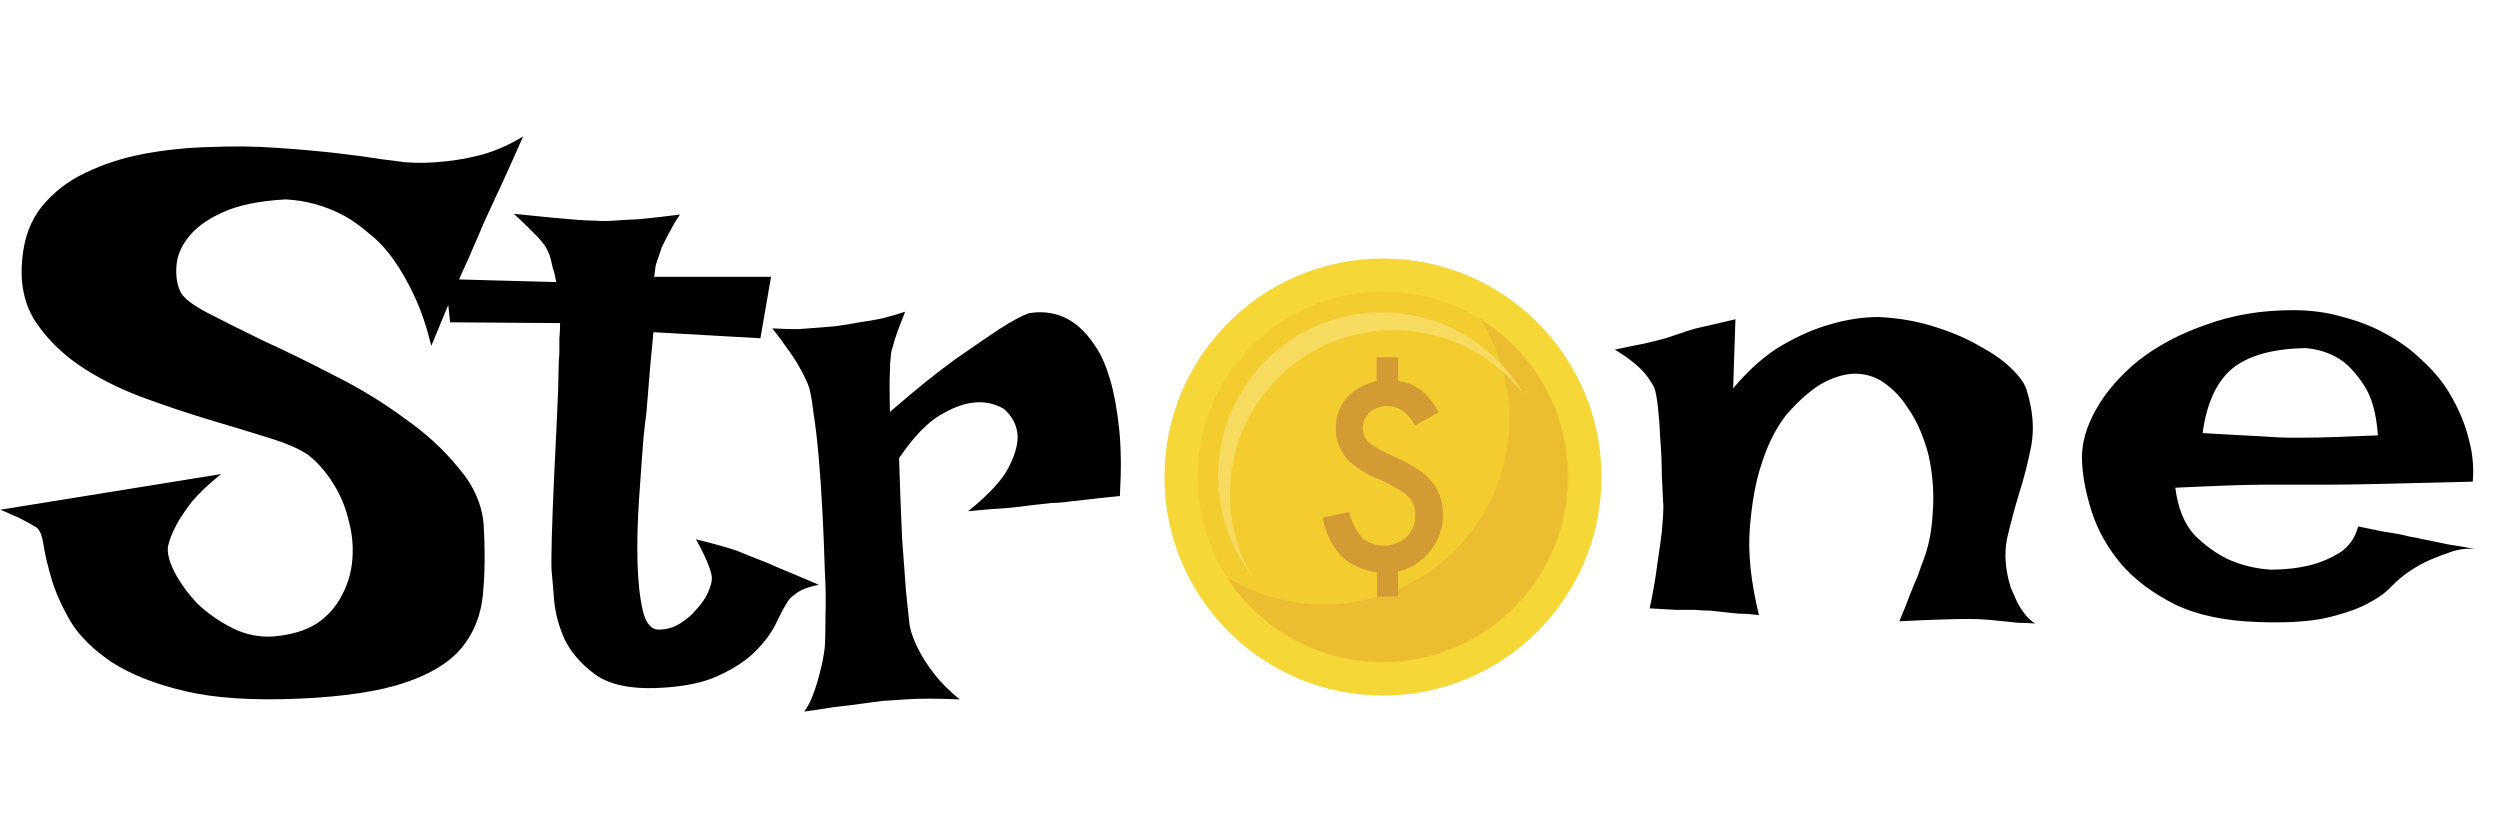
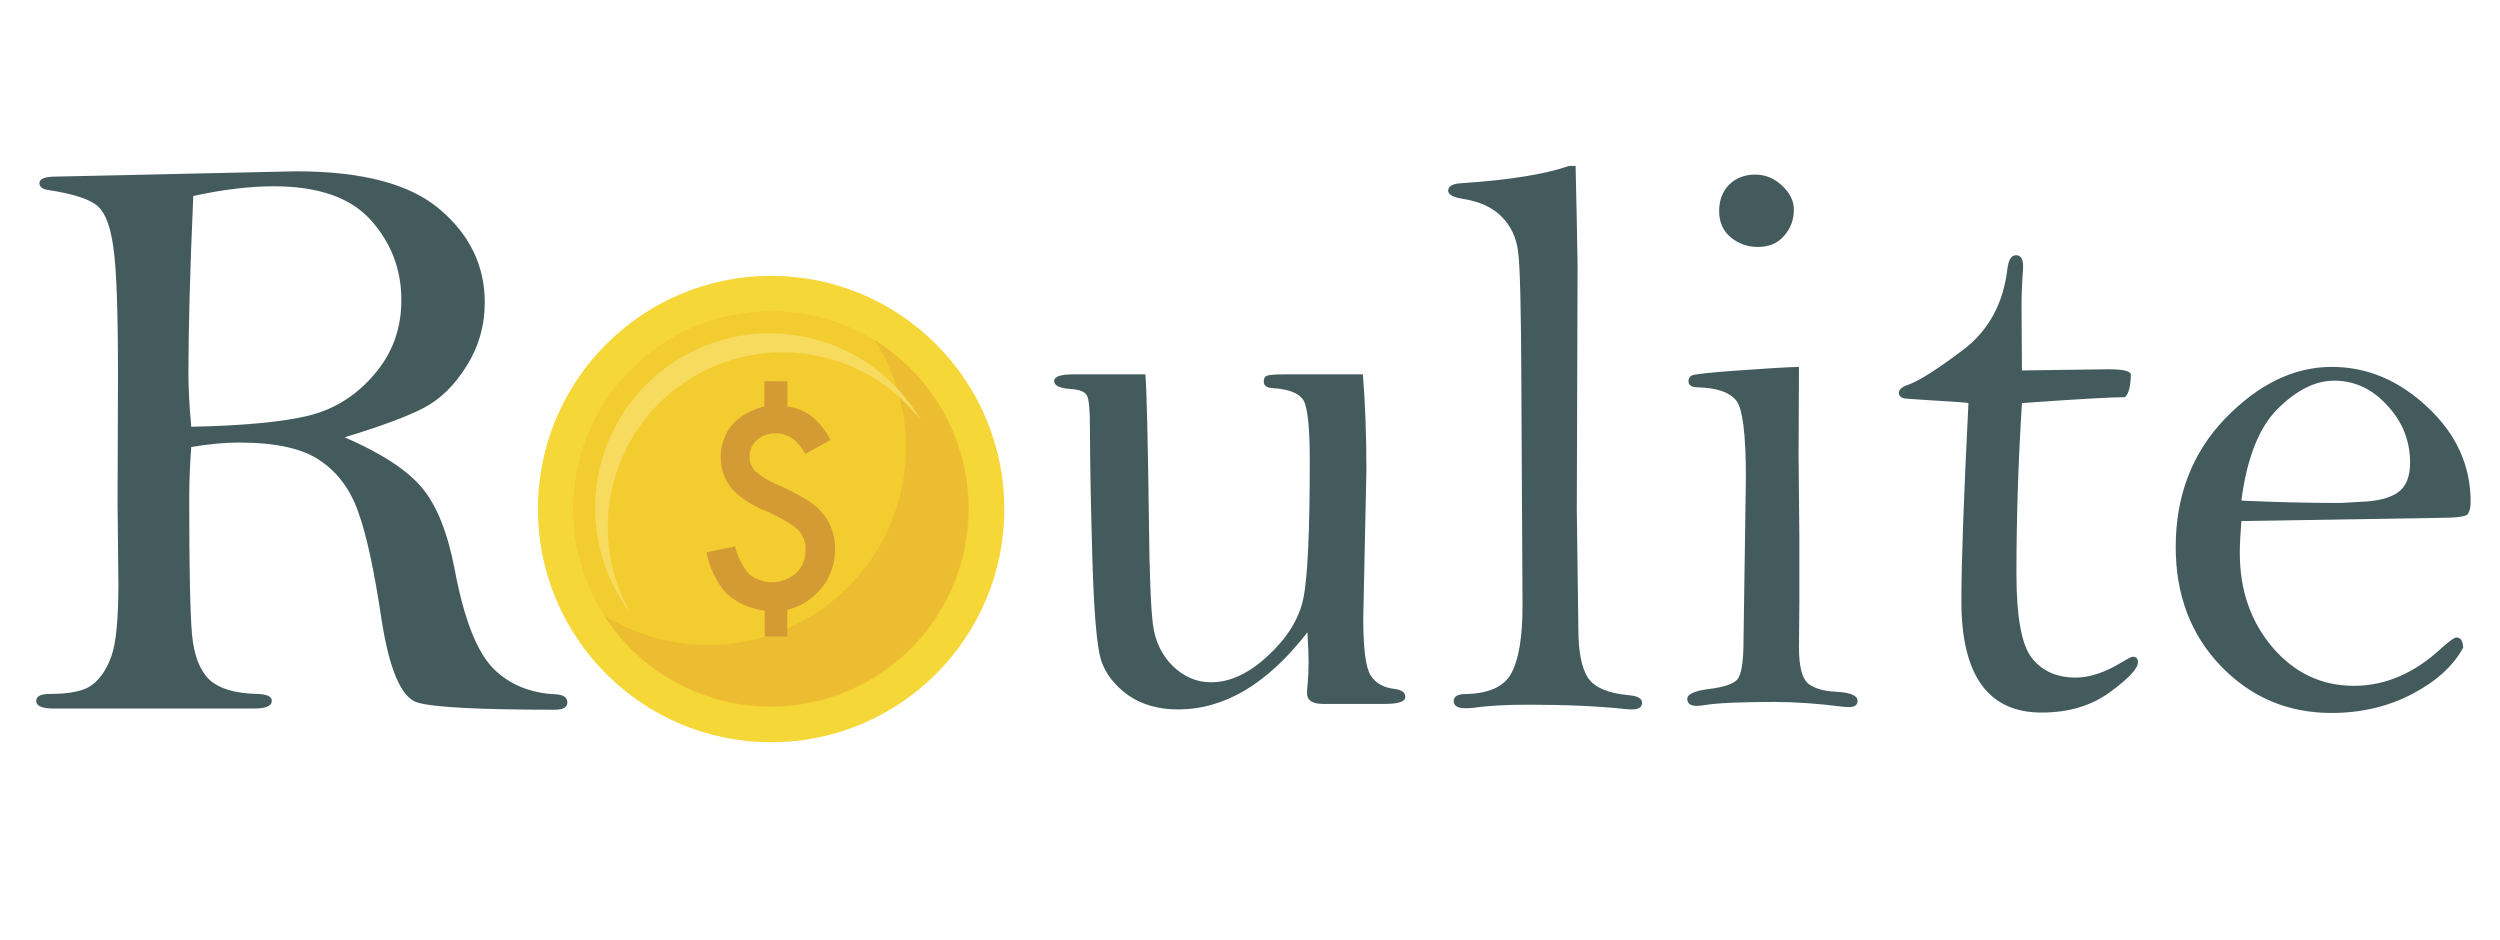
- <svg xmlns="http://www.w3.org/2000/svg" width="159" height="53" viewBox="0 0 159 53" fill="none">
-   <path d="M87.958 44.237C95.634 44.237 101.856 38.015 101.856 30.34C101.856 22.664 95.634 16.442 87.958 16.442C80.283 16.442 74.06 22.664 74.06 30.34C74.06 38.015 80.283 44.237 87.958 44.237Z" fill="#F6D738" />
-   <path d="M87.958 42.135C94.473 42.135 99.754 36.854 99.754 30.34C99.754 23.825 94.473 18.544 87.958 18.544C81.444 18.544 76.162 23.825 76.162 30.34C76.162 36.854 81.444 42.135 87.958 42.135Z" fill="#F3CC30" />
-   <path d="M94.127 20.275C95.573 22.526 96.211 25.202 95.936 27.863C95.661 30.524 94.489 33.013 92.613 34.92C90.737 36.828 88.269 38.041 85.613 38.361C82.957 38.681 80.27 38.088 77.996 36.68C78.952 38.17 80.232 39.425 81.74 40.353C83.249 41.28 84.946 41.856 86.707 42.038C88.468 42.221 90.248 42.004 91.914 41.404C93.58 40.805 95.089 39.838 96.331 38.576C97.572 37.313 98.513 35.788 99.085 34.112C99.656 32.436 99.843 30.653 99.631 28.895C99.419 27.137 98.815 25.45 97.862 23.957C96.909 22.465 95.633 21.207 94.127 20.275Z" fill="#EDBD31" />
-   <path d="M78.225 31.42C78.223 29.244 78.902 27.122 80.168 25.352C81.434 23.582 83.222 22.253 85.282 21.552C87.342 20.851 89.57 20.813 91.652 21.443C93.735 22.073 95.568 23.34 96.894 25.065C96.181 23.833 95.223 22.76 94.079 21.912C92.936 21.064 91.63 20.46 90.244 20.137C88.857 19.814 87.419 19.779 86.019 20.033C84.618 20.288 83.284 20.827 82.1 21.617C80.916 22.407 79.906 23.432 79.134 24.628C78.362 25.824 77.843 27.166 77.609 28.57C77.376 29.974 77.433 31.412 77.776 32.793C78.12 34.174 78.744 35.471 79.609 36.602C78.701 35.026 78.224 33.239 78.225 31.42V31.42Z" fill="#F7DB5E" />
-   <path d="M88.931 22.729V24.23C89.463 24.301 89.968 24.508 90.397 24.831C90.853 25.215 91.227 25.688 91.497 26.219L90.001 27.055C89.552 26.234 88.965 25.828 88.237 25.828C87.827 25.814 87.427 25.955 87.117 26.224C86.977 26.346 86.865 26.496 86.789 26.665C86.712 26.833 86.672 27.016 86.672 27.202C86.668 27.369 86.698 27.536 86.76 27.691C86.822 27.847 86.915 27.988 87.034 28.106C87.462 28.459 87.944 28.741 88.462 28.942C88.986 29.177 89.497 29.441 89.992 29.734C90.329 29.929 90.636 30.171 90.906 30.452C91.478 31.065 91.789 31.877 91.771 32.716C91.783 33.549 91.507 34.361 90.989 35.013C90.468 35.677 89.74 36.147 88.921 36.348V37.937H87.577V36.392C86.723 36.297 85.921 35.937 85.284 35.36C84.678 34.669 84.275 33.823 84.121 32.916L85.807 32.564C85.951 33.178 86.241 33.748 86.653 34.226C87.053 34.544 87.552 34.712 88.063 34.7C88.574 34.687 89.065 34.495 89.449 34.158C89.634 33.978 89.779 33.762 89.875 33.523C89.971 33.284 90.016 33.027 90.006 32.77C90.017 32.546 89.981 32.322 89.901 32.112C89.821 31.903 89.699 31.712 89.542 31.552C89.324 31.367 89.088 31.203 88.838 31.064C88.455 30.838 88.06 30.634 87.655 30.452C86.926 30.181 86.261 29.764 85.7 29.225C85.207 28.677 84.942 27.963 84.957 27.226C84.954 26.876 85.013 26.529 85.132 26.2C85.243 25.886 85.408 25.594 85.621 25.339C85.858 25.07 86.137 24.842 86.448 24.665C86.796 24.469 87.169 24.319 87.557 24.22V22.719L88.931 22.729Z" fill="#D49A34" />
-   <path d="M33.27 8.677C32.819 9.706 32.417 10.607 32.063 11.379C31.709 12.151 31.404 12.811 31.146 13.358C30.857 13.969 30.616 14.516 30.423 14.998C30.262 15.352 30.053 15.835 29.795 16.446C29.538 16.993 29.216 17.717 28.83 18.617C28.476 19.486 28.01 20.612 27.431 21.995C27.141 20.805 26.787 19.759 26.369 18.859C25.951 17.958 25.501 17.17 25.018 16.494C24.535 15.819 24.021 15.272 23.474 14.854C22.959 14.403 22.444 14.033 21.93 13.744C20.739 13.1 19.485 12.746 18.166 12.682C16.428 12.778 15.061 13.068 14.064 13.551C13.099 14.001 12.391 14.532 11.941 15.143C11.49 15.722 11.249 16.333 11.217 16.977C11.185 17.588 11.265 18.103 11.458 18.521C11.619 18.907 12.182 19.357 13.147 19.872C14.144 20.387 15.335 20.982 16.718 21.658C18.134 22.301 19.645 23.041 21.254 23.877C22.863 24.682 24.342 25.582 25.694 26.58C27.077 27.545 28.235 28.606 29.168 29.765C30.133 30.89 30.664 32.097 30.761 33.384C30.857 35.024 30.841 36.504 30.712 37.823C30.584 39.142 30.133 40.268 29.361 41.201C28.589 42.134 27.383 42.874 25.742 43.421C24.133 43.968 21.898 44.306 19.034 44.434C16.075 44.563 13.646 44.402 11.748 43.952C9.85 43.501 8.305 42.89 7.115 42.118C5.957 41.346 5.088 40.493 4.509 39.56C3.962 38.627 3.56 37.743 3.303 36.906C3.046 36.038 2.869 35.298 2.772 34.687C2.676 34.043 2.515 33.657 2.29 33.529C2.032 33.368 1.775 33.223 1.517 33.094C1.292 32.965 1.051 32.853 0.794 32.756C0.536 32.628 0.279 32.515 0.022 32.419L14.064 30.151C13.26 30.794 12.632 31.389 12.182 31.936C11.764 32.483 11.442 32.965 11.217 33.384C10.96 33.866 10.783 34.317 10.686 34.735C10.622 35.185 10.767 35.748 11.12 36.424C11.474 37.099 11.957 37.759 12.568 38.402C13.211 39.014 13.951 39.528 14.788 39.947C15.624 40.365 16.493 40.542 17.394 40.477C18.52 40.381 19.436 40.107 20.144 39.657C20.852 39.174 21.383 38.579 21.737 37.871C22.123 37.164 22.348 36.392 22.412 35.555C22.477 34.719 22.396 33.898 22.171 33.094C21.978 32.258 21.656 31.486 21.206 30.778C20.755 30.038 20.225 29.427 19.613 28.944C19.067 28.558 18.214 28.188 17.056 27.834C15.93 27.48 14.659 27.094 13.244 26.676C11.86 26.258 10.429 25.775 8.949 25.229C7.501 24.682 6.182 24.006 4.992 23.202C3.834 22.398 2.901 21.448 2.193 20.355C1.517 19.261 1.26 17.942 1.421 16.398C1.55 15.079 1.968 13.985 2.676 13.116C3.416 12.216 4.332 11.508 5.426 10.993C6.552 10.446 7.791 10.044 9.142 9.787C10.525 9.529 11.925 9.384 13.34 9.352C14.788 9.288 16.203 9.304 17.587 9.401C19.002 9.497 20.273 9.61 21.399 9.738C22.525 9.867 23.474 9.996 24.246 10.124C25.05 10.221 25.549 10.285 25.742 10.317C26.578 10.382 27.415 10.366 28.251 10.269C28.991 10.205 29.795 10.06 30.664 9.835C31.565 9.578 32.433 9.191 33.27 8.677ZM32.679 13.599C33.644 13.695 34.449 13.776 35.092 13.84C35.767 13.905 36.314 13.953 36.733 13.985C37.215 14.017 37.601 14.033 37.891 14.033C38.18 14.065 38.566 14.065 39.049 14.033C39.467 14.001 40.014 13.969 40.69 13.937C41.365 13.872 42.218 13.776 43.247 13.647C43.022 13.969 42.845 14.258 42.716 14.516C42.588 14.741 42.475 14.95 42.379 15.143L42.089 15.722C42.025 15.915 41.96 16.108 41.896 16.301C41.832 16.462 41.767 16.655 41.703 16.88C41.671 17.105 41.639 17.347 41.606 17.604H49.038L48.362 21.513L41.558 21.127C41.397 22.767 41.285 24.038 41.22 24.939C41.156 25.84 41.092 26.499 41.027 26.917L40.931 27.786C40.834 29.009 40.738 30.344 40.641 31.791C40.545 33.207 40.513 34.526 40.545 35.748C40.577 36.971 40.69 38 40.883 38.837C41.076 39.641 41.413 40.043 41.896 40.043C42.379 40.043 42.829 39.914 43.247 39.657C43.665 39.4 44.019 39.094 44.309 38.74C44.63 38.386 44.872 38.032 45.033 37.678C45.194 37.292 45.274 37.003 45.274 36.81C45.274 36.617 45.226 36.392 45.129 36.134C44.968 35.652 44.679 35.041 44.261 34.301C45.194 34.526 46.014 34.751 46.722 34.976C47.075 35.105 47.397 35.233 47.687 35.362C48.008 35.491 48.378 35.636 48.797 35.797C49.15 35.957 49.601 36.15 50.148 36.376C50.695 36.601 51.338 36.874 52.078 37.196C51.37 37.325 50.855 37.534 50.534 37.823C50.341 37.952 50.196 38.097 50.099 38.258C49.874 38.611 49.617 39.094 49.327 39.705C49.038 40.284 48.603 40.863 48.025 41.442C47.445 42.022 46.657 42.536 45.66 42.987C44.695 43.437 43.392 43.694 41.751 43.759C40.046 43.823 38.743 43.533 37.843 42.89C36.974 42.247 36.331 41.507 35.912 40.67C35.526 39.802 35.301 38.949 35.237 38.113C35.172 37.276 35.124 36.713 35.092 36.424C35.06 36.134 35.06 35.41 35.092 34.252C35.124 33.094 35.172 31.823 35.237 30.44C35.301 29.025 35.365 27.674 35.43 26.387C35.494 25.068 35.526 24.102 35.526 23.491C35.526 23.17 35.542 22.832 35.575 22.478C35.575 22.188 35.575 21.883 35.575 21.561C35.607 21.207 35.623 20.869 35.623 20.548L28.626 20.499L28.336 17.749L35.381 17.942C35.317 17.588 35.237 17.266 35.14 16.977C35.076 16.655 35.011 16.398 34.947 16.205C34.851 15.979 34.754 15.786 34.658 15.626C34.529 15.465 34.384 15.288 34.223 15.095C34.062 14.934 33.853 14.725 33.596 14.467C33.339 14.21 33.033 13.921 32.679 13.599ZM49.123 20.886C49.734 20.918 50.281 20.934 50.764 20.934C51.278 20.902 51.712 20.869 52.066 20.837C52.485 20.805 52.855 20.773 53.176 20.741C53.659 20.676 54.157 20.596 54.672 20.499C55.123 20.435 55.589 20.355 56.072 20.258C56.586 20.13 57.085 19.985 57.568 19.824C57.374 20.306 57.214 20.725 57.085 21.078C56.956 21.432 56.86 21.738 56.795 21.995C56.699 22.285 56.651 22.526 56.651 22.719C56.618 22.944 56.602 23.218 56.602 23.54C56.57 24.086 56.57 24.971 56.602 26.194C58.275 24.746 59.675 23.62 60.801 22.816C61.959 22.011 62.876 21.384 63.551 20.934C64.356 20.419 64.983 20.081 65.433 19.92C66.624 19.727 67.669 20.001 68.57 20.741C68.956 21.062 69.326 21.497 69.68 22.044C70.034 22.558 70.339 23.25 70.597 24.119C70.854 24.987 71.047 26.033 71.176 27.255C71.304 28.445 71.32 29.877 71.224 31.55C70.548 31.614 69.937 31.679 69.39 31.743C68.876 31.807 68.441 31.856 68.087 31.888C67.669 31.952 67.283 31.984 66.929 31.984L65.626 32.129C65.176 32.193 64.613 32.258 63.937 32.322C63.294 32.354 62.506 32.419 61.573 32.515C62.924 31.421 63.792 30.472 64.179 29.668C64.597 28.832 64.774 28.14 64.709 27.593C64.645 26.982 64.356 26.451 63.841 26.001C63.23 25.647 62.57 25.518 61.862 25.614C61.251 25.679 60.543 25.952 59.739 26.435C58.935 26.917 58.082 27.818 57.181 29.137C57.246 31.196 57.31 32.901 57.374 34.252C57.471 35.603 57.551 36.697 57.616 37.534C57.712 38.499 57.793 39.255 57.857 39.802C57.954 40.284 58.147 40.799 58.436 41.346C58.661 41.796 58.983 42.295 59.401 42.842C59.819 43.389 60.366 43.936 61.042 44.483C59.626 44.418 58.468 44.418 57.568 44.483C57.021 44.515 56.538 44.547 56.12 44.579C55.669 44.643 55.187 44.708 54.672 44.772C54.222 44.836 53.691 44.901 53.08 44.965C52.501 45.062 51.857 45.158 51.15 45.255C51.407 44.901 51.616 44.483 51.777 44C51.938 43.55 52.066 43.115 52.163 42.697C52.292 42.215 52.388 41.716 52.452 41.201C52.485 40.751 52.501 40.075 52.501 39.174C52.533 38.274 52.517 37.26 52.452 36.134C52.42 34.976 52.372 33.786 52.308 32.563C52.243 31.309 52.163 30.134 52.066 29.041C51.97 27.947 51.857 26.998 51.729 26.194C51.632 25.357 51.52 24.778 51.391 24.456C51.23 24.07 51.037 23.684 50.812 23.298C50.619 22.944 50.377 22.574 50.088 22.188C49.798 21.77 49.477 21.336 49.123 20.886ZM104.92 38.692C105.145 37.63 105.306 36.697 105.403 35.893C105.531 35.057 105.628 34.365 105.692 33.818C105.756 33.175 105.789 32.628 105.789 32.177C105.756 31.63 105.724 30.987 105.692 30.247C105.692 29.475 105.66 28.719 105.596 27.979C105.563 27.207 105.515 26.531 105.451 25.952C105.386 25.341 105.306 24.907 105.21 24.649C105.081 24.392 104.904 24.119 104.679 23.829C104.228 23.282 103.569 22.751 102.7 22.237C103.44 22.076 104.067 21.947 104.582 21.851C105.129 21.722 105.579 21.609 105.933 21.513C106.319 21.384 106.657 21.271 106.947 21.175C107.204 21.078 107.51 20.982 107.864 20.886C108.153 20.821 108.507 20.741 108.925 20.644C109.343 20.548 109.826 20.435 110.373 20.306L110.228 24.698C111.258 23.475 112.303 22.558 113.365 21.947C114.426 21.336 115.424 20.902 116.357 20.644C117.418 20.323 118.464 20.162 119.493 20.162C120.78 20.226 121.97 20.435 123.064 20.789C124.19 21.143 125.155 21.561 125.96 22.044C126.796 22.494 127.472 22.977 127.986 23.491C128.501 24.006 128.807 24.456 128.903 24.842C129.289 26.097 129.386 27.255 129.193 28.317C129 29.346 128.742 30.36 128.421 31.357C128.131 32.322 127.874 33.287 127.648 34.252C127.455 35.217 127.536 36.263 127.89 37.389C128.018 37.678 128.147 37.968 128.276 38.258C128.404 38.515 128.565 38.772 128.758 39.03C128.951 39.287 129.177 39.496 129.434 39.657C129.08 39.625 128.726 39.609 128.372 39.609C128.018 39.577 127.697 39.544 127.407 39.512C127.053 39.48 126.732 39.448 126.442 39.416C126.12 39.383 125.686 39.367 125.139 39.367C124.206 39.367 122.759 39.416 120.796 39.512C121.086 38.837 121.311 38.274 121.472 37.823C121.665 37.341 121.826 36.955 121.954 36.665C122.083 36.311 122.179 36.038 122.244 35.845C122.63 34.912 122.855 33.85 122.919 32.66C123.016 31.47 122.935 30.263 122.678 29.041C122.582 28.622 122.421 28.124 122.196 27.545C121.97 26.966 121.665 26.403 121.279 25.856C120.925 25.309 120.491 24.842 119.976 24.456C119.493 24.07 118.93 23.845 118.287 23.781C117.643 23.716 116.92 23.877 116.115 24.263C115.343 24.649 114.507 25.357 113.606 26.387C112.93 27.255 112.4 28.317 112.014 29.572C111.66 30.633 111.418 31.968 111.29 33.577C111.161 35.153 111.354 37.003 111.869 39.126C111.418 39.062 111 39.03 110.614 39.03C110.228 38.998 109.906 38.965 109.649 38.933C109.327 38.901 109.038 38.869 108.78 38.837C108.491 38.837 108.169 38.821 107.815 38.788C107.494 38.788 107.092 38.788 106.609 38.788C106.126 38.756 105.563 38.724 104.92 38.692ZM144.43 36.231C145.331 36.231 146.167 36.134 146.939 35.941C147.583 35.78 148.194 35.523 148.773 35.169C149.384 34.783 149.786 34.22 149.979 33.48C150.623 33.609 151.17 33.721 151.62 33.818C152.07 33.882 152.456 33.947 152.778 34.011C153.132 34.108 153.438 34.172 153.695 34.204C153.952 34.268 154.258 34.333 154.612 34.397C154.934 34.461 155.32 34.542 155.77 34.638C156.253 34.703 156.816 34.799 157.459 34.928C156.976 34.864 156.478 34.912 155.963 35.073C155.481 35.233 155.014 35.41 154.564 35.603C154.049 35.829 153.566 36.102 153.116 36.424C152.826 36.617 152.489 36.906 152.103 37.292C151.749 37.678 151.234 38.048 150.558 38.402C149.883 38.756 148.982 39.062 147.856 39.319C146.762 39.544 145.347 39.625 143.61 39.56C141.518 39.496 139.765 39.126 138.35 38.451C136.934 37.743 135.792 36.89 134.924 35.893C134.055 34.864 133.428 33.754 133.042 32.563C132.656 31.373 132.446 30.263 132.414 29.234C132.382 28.204 132.688 27.127 133.331 26.001C133.974 24.875 134.875 23.845 136.033 22.912C137.224 21.979 138.655 21.223 140.328 20.644C142.001 20.033 143.835 19.727 145.829 19.727C146.987 19.727 148.049 19.872 149.014 20.162C150.012 20.419 150.912 20.773 151.717 21.223C152.553 21.674 153.277 22.188 153.888 22.767C154.499 23.314 155.014 23.877 155.432 24.456C155.85 25.068 156.204 25.711 156.494 26.387C156.751 26.966 156.96 27.625 157.121 28.365C157.282 29.105 157.33 29.861 157.266 30.633C154.821 30.698 152.843 30.746 151.331 30.778C149.851 30.81 148.693 30.826 147.856 30.826H145.685H144.044C143.465 30.826 142.709 30.842 141.776 30.874C140.843 30.907 139.701 30.955 138.35 31.019C138.511 32.306 138.913 33.303 139.556 34.011C140.232 34.687 140.939 35.201 141.679 35.555C142.516 35.941 143.433 36.166 144.43 36.231ZM140.087 27.545C141.116 27.609 141.969 27.657 142.644 27.689C143.352 27.722 143.931 27.754 144.382 27.786C144.864 27.818 145.25 27.834 145.54 27.834H146.746C147.55 27.834 149.046 27.786 151.234 27.689C151.137 26.274 150.832 25.196 150.317 24.456C149.835 23.716 149.32 23.17 148.773 22.816C148.13 22.43 147.422 22.204 146.65 22.14C144.559 22.172 142.998 22.607 141.969 23.443C140.972 24.279 140.344 25.647 140.087 27.545Z" fill="black" />
+ <svg xmlns="http://www.w3.org/2000/svg" width="149" height="56" viewBox="0 0 149 56" fill="none">
+   <path d="M20.543 26.062C22.763 27.027 24.307 28.041 25.176 29.102C26.044 30.148 26.688 31.773 27.106 33.976C27.653 36.871 28.409 38.818 29.374 39.815C30.339 40.796 31.602 41.319 33.162 41.383C33.596 41.416 33.814 41.577 33.814 41.866C33.814 42.156 33.564 42.3 33.066 42.3C28.562 42.3 25.827 42.156 24.862 41.866C23.913 41.56 23.205 39.912 22.739 36.92C22.305 34.008 21.846 31.885 21.364 30.55C20.897 29.199 20.141 28.169 19.096 27.462C18.066 26.738 16.45 26.376 14.246 26.376C13.409 26.376 12.46 26.464 11.399 26.641C11.318 27.655 11.278 28.708 11.278 29.802C11.278 33.936 11.334 36.614 11.447 37.837C11.56 39.043 11.897 39.928 12.46 40.491C13.039 41.038 13.996 41.327 15.332 41.359C15.911 41.375 16.2 41.512 16.2 41.77C16.2 42.075 15.846 42.228 15.139 42.228H3.195C2.504 42.228 2.158 42.075 2.158 41.77C2.158 41.496 2.431 41.359 2.978 41.359C4.201 41.359 5.045 41.174 5.512 40.804C5.994 40.434 6.372 39.863 6.646 39.091C6.919 38.303 7.056 36.888 7.056 34.845L7.007 29.923L7.032 22.419C7.032 18.591 6.943 16.057 6.766 14.819C6.605 13.58 6.308 12.752 5.873 12.333C5.439 11.899 4.434 11.561 2.857 11.32C2.52 11.272 2.351 11.135 2.351 10.91C2.351 10.652 2.689 10.524 3.364 10.524L17.648 10.21C21.589 10.21 24.444 10.966 26.213 12.478C27.999 13.99 28.892 15.84 28.892 18.028C28.892 19.411 28.529 20.674 27.806 21.816C27.098 22.958 26.253 23.786 25.272 24.301C24.291 24.816 22.715 25.403 20.543 26.062ZM11.399 25.435C14.487 25.37 16.803 25.153 18.348 24.783C19.892 24.413 21.203 23.601 22.28 22.346C23.374 21.092 23.921 19.604 23.921 17.883C23.921 16.065 23.318 14.481 22.111 13.13C20.905 11.778 18.975 11.103 16.321 11.103C14.873 11.103 13.273 11.296 11.519 11.682C11.326 16.105 11.23 19.628 11.23 22.25C11.23 23.151 11.286 24.212 11.399 25.435Z" fill="#445B5E" />
+   <path d="M68.266 22.312C68.344 23.328 68.414 26.266 68.477 31.125C68.508 34.156 68.586 36.18 68.711 37.195C68.836 38.195 69.227 39.023 69.883 39.68C70.555 40.336 71.32 40.664 72.18 40.664C73.305 40.664 74.43 40.141 75.555 39.094C76.695 38.047 77.398 36.93 77.664 35.742C77.93 34.539 78.062 31.789 78.062 27.492C78.062 25.492 77.938 24.281 77.688 23.859C77.438 23.438 76.828 23.195 75.859 23.133C75.5 23.117 75.32 22.984 75.32 22.734C75.32 22.562 75.375 22.453 75.484 22.406C75.594 22.344 75.945 22.312 76.539 22.312H81.227C81.367 24.016 81.438 25.922 81.438 28.031L81.25 36.844C81.25 38.656 81.398 39.797 81.695 40.266C82.008 40.734 82.492 41 83.148 41.062C83.555 41.125 83.758 41.281 83.758 41.531C83.758 41.812 83.359 41.953 82.562 41.953H78.859C78.219 41.953 77.898 41.742 77.898 41.32C77.898 41.195 77.906 41.055 77.922 40.898C77.969 40.43 77.992 39.953 77.992 39.469C77.992 39.062 77.969 38.469 77.922 37.688C76.734 39.219 75.5 40.367 74.219 41.133C72.938 41.898 71.602 42.281 70.211 42.281C69.023 42.281 68.023 41.992 67.211 41.414C66.414 40.836 65.883 40.141 65.617 39.328C65.367 38.5 65.195 36.453 65.102 33.188C65.008 29.922 64.961 27.359 64.961 25.5C64.961 24.484 64.906 23.852 64.797 23.602C64.688 23.352 64.344 23.211 63.766 23.18C63.141 23.133 62.828 22.977 62.828 22.711C62.828 22.445 63.203 22.312 63.953 22.312H68.266ZM93.906 9.891C93.953 11.859 93.992 13.828 94.023 15.797L93.977 30.398L94.07 37.477C94.07 38.82 94.258 39.789 94.633 40.383C95.023 40.977 95.852 41.328 97.117 41.438C97.617 41.484 97.867 41.633 97.867 41.883C97.867 42.148 97.664 42.281 97.258 42.281C97.148 42.281 97.016 42.273 96.859 42.258C95.25 42.086 93.328 42 91.094 42C89.734 42 88.641 42.062 87.812 42.188C87.641 42.203 87.484 42.211 87.344 42.211C86.875 42.211 86.641 42.07 86.641 41.789C86.641 41.523 86.852 41.383 87.273 41.367C88.695 41.352 89.625 40.945 90.062 40.148C90.516 39.336 90.742 37.984 90.742 36.094L90.672 22.734C90.656 18.438 90.594 15.875 90.484 15.047C90.391 14.203 90.07 13.5 89.523 12.938C88.977 12.375 88.211 12.016 87.227 11.859C86.617 11.766 86.312 11.602 86.312 11.367C86.312 11.102 86.562 10.953 87.062 10.922C89.922 10.734 92.07 10.391 93.508 9.891H93.906ZM104.617 10.406C105.211 10.406 105.742 10.625 106.211 11.062C106.68 11.5 106.914 11.977 106.914 12.492C106.914 13.102 106.719 13.625 106.328 14.062C105.953 14.5 105.43 14.719 104.758 14.719C104.164 14.719 103.633 14.531 103.164 14.156C102.695 13.766 102.461 13.242 102.461 12.586C102.461 11.945 102.656 11.422 103.047 11.016C103.453 10.609 103.977 10.406 104.617 10.406ZM107.219 21.867L107.195 27.141L107.242 32.062V35.766L107.219 38.578C107.219 39.703 107.398 40.422 107.758 40.734C108.133 41.031 108.688 41.195 109.422 41.227C110.281 41.273 110.711 41.453 110.711 41.766C110.711 42.016 110.547 42.141 110.219 42.141C110.094 42.141 109.953 42.133 109.797 42.117C108.344 41.93 106.992 41.836 105.742 41.836C103.742 41.836 102.359 41.898 101.594 42.023C101.438 42.055 101.281 42.07 101.125 42.07C100.75 42.07 100.562 41.93 100.562 41.648C100.562 41.367 101 41.172 101.875 41.062C102.75 40.953 103.305 40.766 103.539 40.5C103.789 40.219 103.914 39.438 103.914 38.156L104.055 28.453C104.055 25.859 103.859 24.328 103.469 23.859C103.078 23.375 102.32 23.117 101.195 23.086C100.82 23.086 100.633 22.961 100.633 22.711C100.633 22.57 100.695 22.461 100.82 22.383C100.945 22.305 101.875 22.203 103.609 22.078C105.344 21.953 106.547 21.883 107.219 21.867ZM120.508 24.023C120.289 27.477 120.18 30.867 120.18 34.195C120.18 36.758 120.484 38.43 121.094 39.211C121.703 39.992 122.578 40.383 123.719 40.383C124.547 40.383 125.461 40.078 126.461 39.469C126.82 39.25 127.039 39.141 127.117 39.141C127.32 39.141 127.422 39.25 127.422 39.469C127.422 39.844 126.867 40.438 125.758 41.25C124.648 42.062 123.289 42.469 121.68 42.469C120.086 42.469 118.891 41.914 118.094 40.805C117.297 39.695 116.898 38.039 116.898 35.836C116.898 33.539 117.039 29.602 117.32 24.023C117.211 23.992 116.469 23.938 115.094 23.859L113.688 23.766C113.344 23.75 113.172 23.633 113.172 23.414C113.172 23.211 113.367 23.047 113.758 22.922C114.398 22.688 115.477 22 116.992 20.859C118.508 19.719 119.391 18.109 119.641 16.031C119.703 15.484 119.875 15.211 120.156 15.211C120.438 15.211 120.578 15.43 120.578 15.867C120.578 16.008 120.57 16.156 120.555 16.312C120.508 16.922 120.484 17.625 120.484 18.422L120.508 22.078L125.641 22.008C126.516 22.008 126.969 22.109 127 22.312C126.984 23.031 126.867 23.484 126.648 23.672C125.836 23.672 123.789 23.789 120.508 24.023ZM133.586 31.055C133.523 31.852 133.492 32.484 133.492 32.953C133.492 35.172 134.141 37.047 135.438 38.578C136.75 40.109 138.367 40.875 140.289 40.875C142.164 40.875 143.906 40.125 145.516 38.625C145.984 38.203 146.281 37.992 146.406 37.992C146.656 37.992 146.789 38.195 146.805 38.602C146.211 39.695 145.195 40.617 143.758 41.367C142.32 42.117 140.719 42.492 138.953 42.492C136.359 42.492 134.164 41.562 132.367 39.703C130.57 37.828 129.672 35.461 129.672 32.602C129.672 29.539 130.656 26.984 132.625 24.938C134.609 22.891 136.727 21.867 138.977 21.867C141.086 21.867 142.992 22.672 144.695 24.281C146.398 25.875 147.25 27.75 147.25 29.906C147.25 30.234 147.195 30.477 147.086 30.633C146.992 30.789 146.398 30.867 145.305 30.867L133.586 31.055ZM133.586 29.836C135.617 29.93 137.586 29.977 139.492 29.977L140.734 29.906C141.672 29.875 142.391 29.695 142.891 29.367C143.391 29.023 143.641 28.43 143.641 27.586C143.641 26.273 143.188 25.133 142.281 24.164C141.391 23.18 140.336 22.688 139.117 22.688C137.992 22.688 136.867 23.25 135.742 24.375C134.633 25.484 133.914 27.305 133.586 29.836Z" fill="#445B5E" />
+   <path d="M45.958 44.237C53.634 44.237 59.856 38.015 59.856 30.34C59.856 22.664 53.634 16.442 45.958 16.442C38.283 16.442 32.06 22.664 32.06 30.34C32.06 38.015 38.283 44.237 45.958 44.237Z" fill="#F6D738" />
+   <path d="M45.958 42.135C52.473 42.135 57.754 36.854 57.754 30.34C57.754 23.825 52.473 18.544 45.958 18.544C39.444 18.544 34.163 23.825 34.163 30.34C34.163 36.854 39.444 42.135 45.958 42.135Z" fill="#F3CC30" />
+   <path d="M52.127 20.275C53.573 22.526 54.211 25.201 53.936 27.863C53.661 30.524 52.489 33.012 50.613 34.92C48.738 36.828 46.269 38.041 43.613 38.361C40.957 38.681 38.271 38.088 35.996 36.68C36.953 38.17 38.232 39.425 39.74 40.353C41.249 41.28 42.946 41.856 44.707 42.038C46.468 42.22 48.248 42.004 49.914 41.404C51.58 40.805 53.09 39.838 54.331 38.576C55.572 37.313 56.514 35.787 57.085 34.112C57.656 32.436 57.843 30.653 57.631 28.895C57.42 27.137 56.815 25.45 55.862 23.957C54.909 22.465 53.633 21.206 52.127 20.275Z" fill="#EDBD31" />
+   <path d="M36.225 31.42C36.223 29.244 36.903 27.122 38.168 25.352C39.434 23.582 41.222 22.253 43.282 21.552C45.342 20.851 47.57 20.813 49.653 21.443C51.735 22.073 53.568 23.34 54.894 25.065C54.181 23.833 53.224 22.759 52.08 21.912C50.936 21.064 49.63 20.46 48.244 20.137C46.857 19.814 45.419 19.779 44.019 20.033C42.618 20.288 41.284 20.827 40.1 21.617C38.916 22.407 37.907 23.432 37.134 24.628C36.362 25.824 35.843 27.165 35.609 28.57C35.376 29.974 35.433 31.411 35.777 32.793C36.12 34.174 36.744 35.471 37.609 36.602C36.701 35.026 36.224 33.239 36.225 31.42V31.42Z" fill="#F7DB5E" />
+   <path d="M46.931 22.729V24.229C47.463 24.301 47.968 24.508 48.397 24.831C48.853 25.215 49.227 25.687 49.497 26.219L48.001 27.055C47.552 26.234 46.965 25.828 46.237 25.828C45.827 25.814 45.427 25.955 45.117 26.224C44.977 26.346 44.865 26.496 44.789 26.664C44.712 26.833 44.672 27.016 44.672 27.201C44.668 27.369 44.698 27.535 44.76 27.691C44.822 27.846 44.916 27.988 45.034 28.106C45.462 28.459 45.944 28.741 46.462 28.942C46.986 29.177 47.497 29.441 47.992 29.734C48.329 29.929 48.636 30.171 48.906 30.452C49.478 31.065 49.789 31.877 49.771 32.716C49.783 33.549 49.507 34.36 48.989 35.013C48.468 35.676 47.74 36.146 46.921 36.348V37.936H45.577V36.392C44.723 36.297 43.921 35.936 43.284 35.36C42.678 34.669 42.275 33.823 42.121 32.916L43.807 32.564C43.951 33.178 44.241 33.748 44.653 34.226C45.053 34.544 45.552 34.712 46.063 34.699C46.574 34.687 47.065 34.495 47.449 34.158C47.634 33.978 47.779 33.762 47.875 33.523C47.971 33.283 48.016 33.027 48.006 32.769C48.017 32.545 47.981 32.322 47.901 32.112C47.821 31.903 47.699 31.712 47.542 31.552C47.324 31.367 47.088 31.203 46.838 31.063C46.455 30.838 46.06 30.634 45.655 30.452C44.926 30.181 44.261 29.764 43.7 29.225C43.207 28.677 42.942 27.962 42.956 27.226C42.953 26.876 43.013 26.528 43.133 26.199C43.243 25.886 43.408 25.594 43.621 25.339C43.858 25.07 44.137 24.842 44.447 24.664C44.797 24.469 45.169 24.319 45.557 24.22V22.719L46.931 22.729Z" fill="#D49A34" />
</svg>
